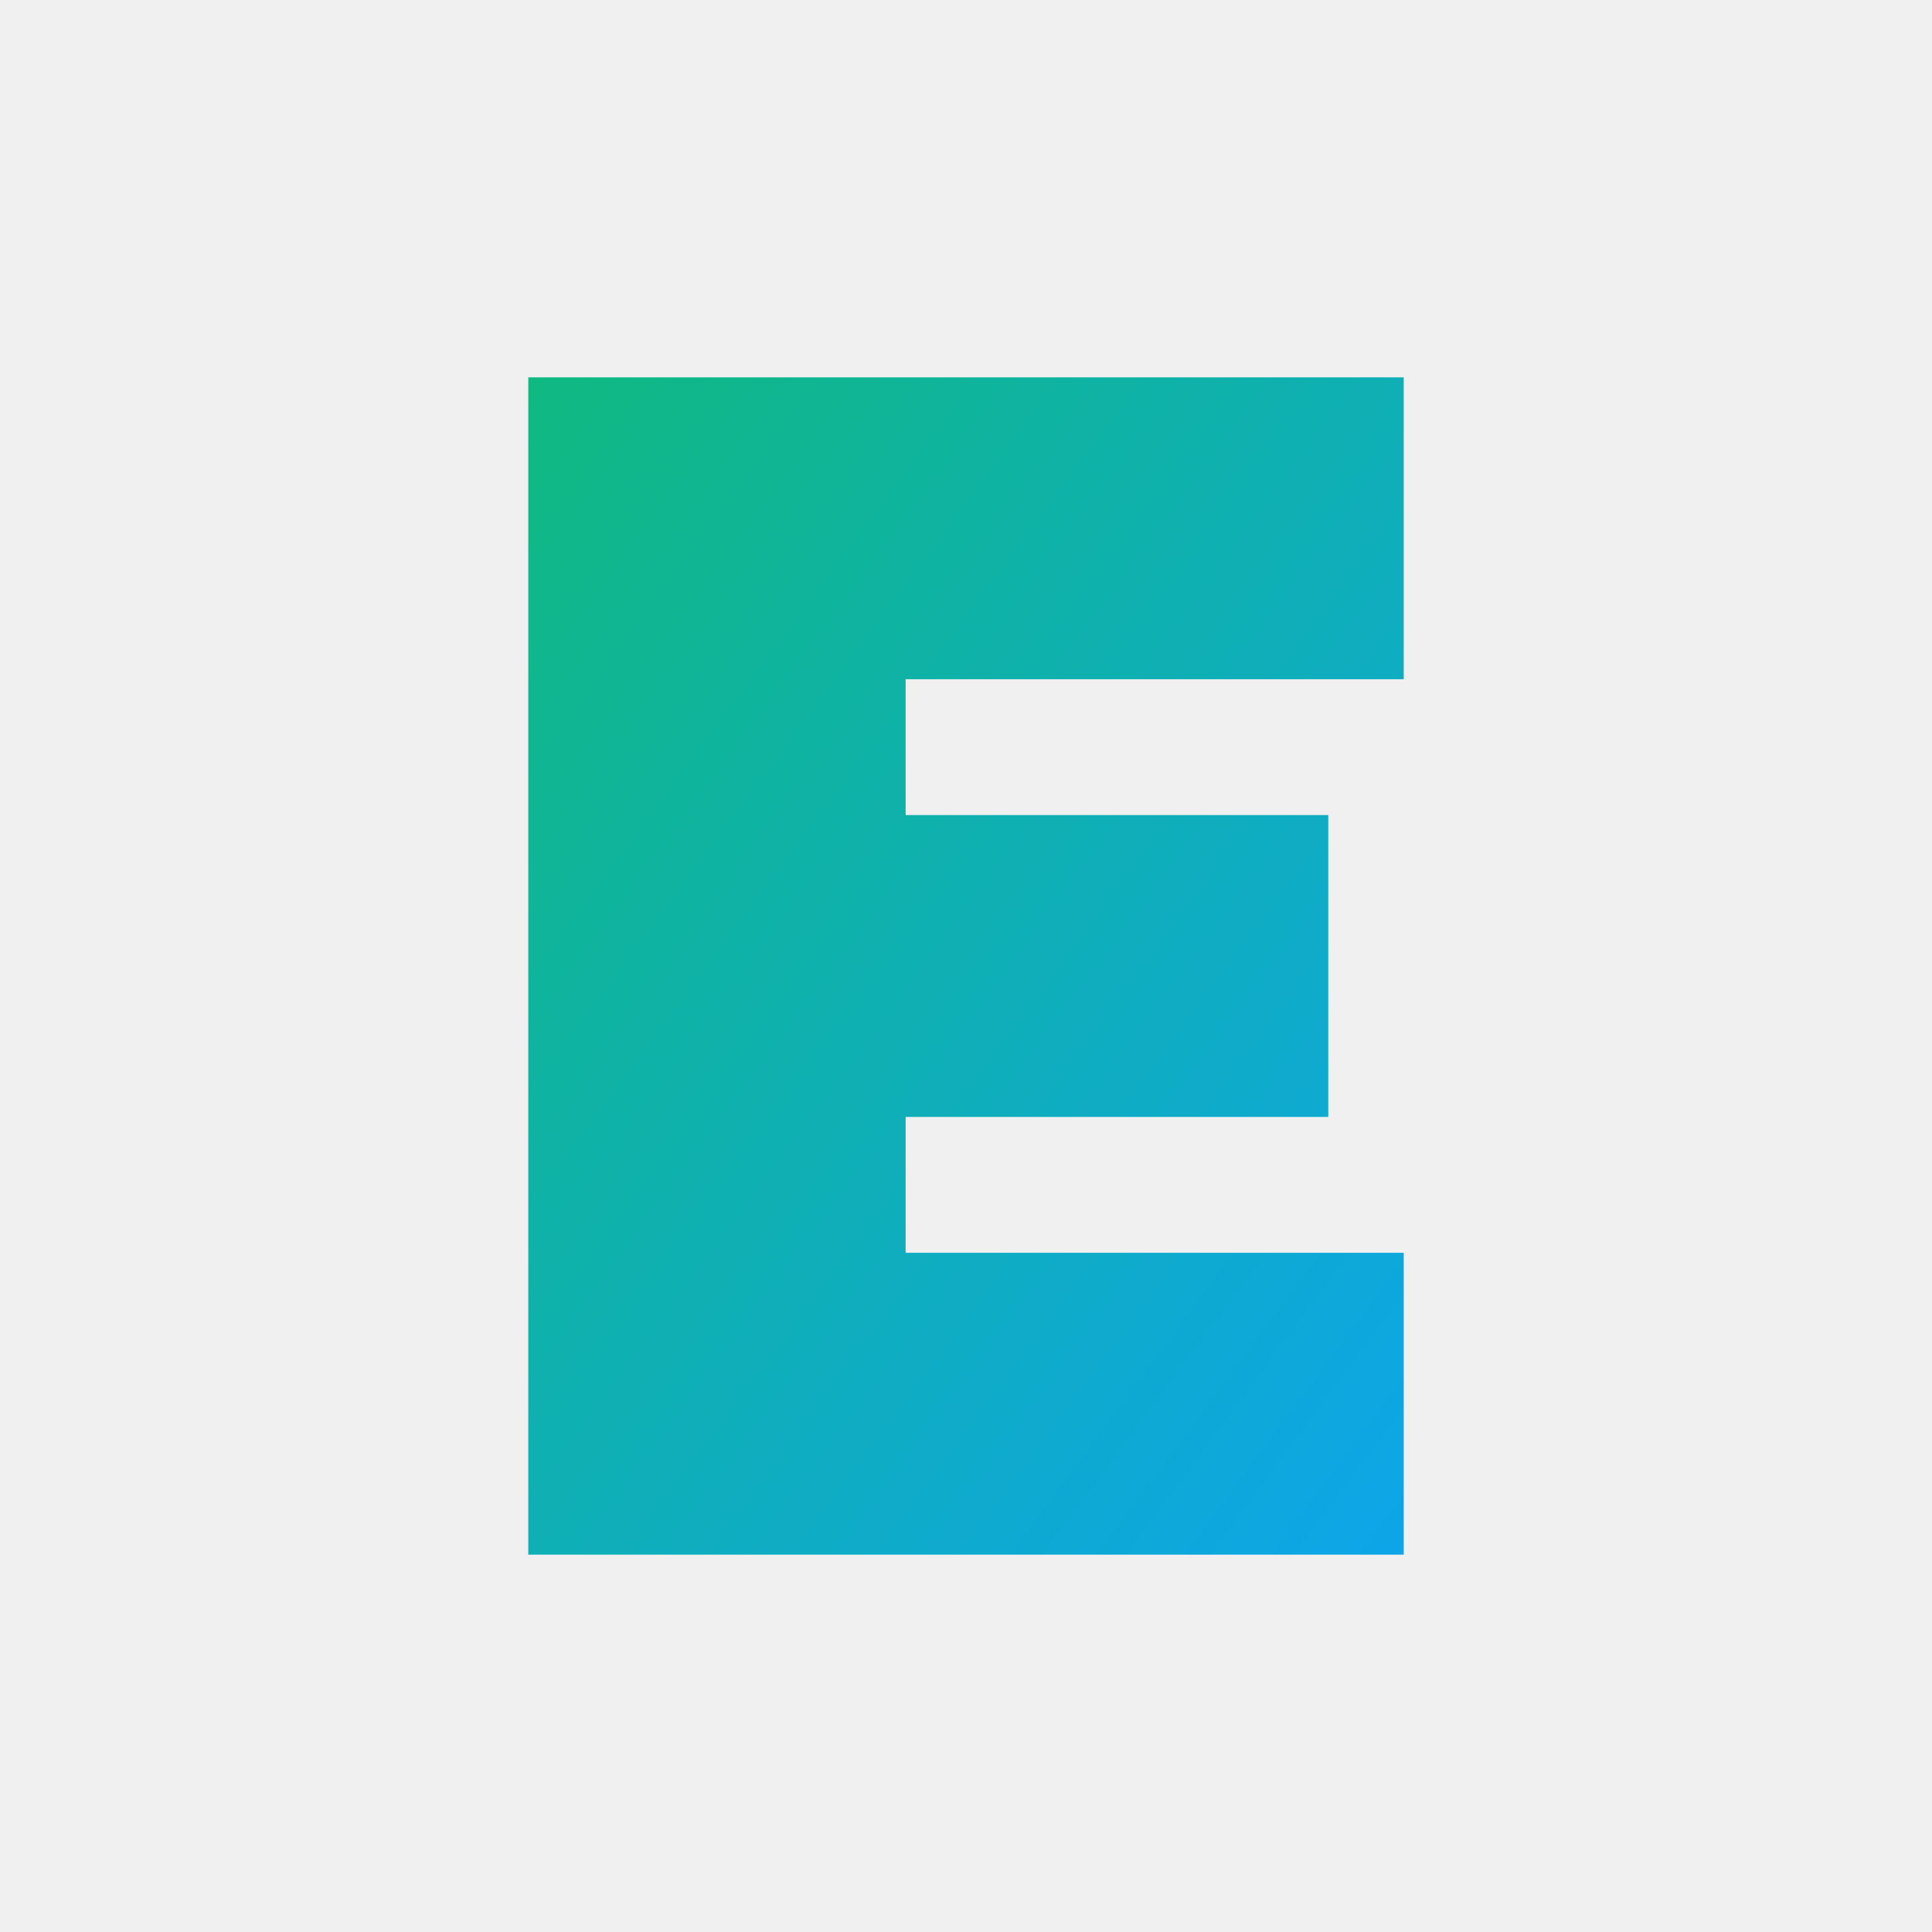
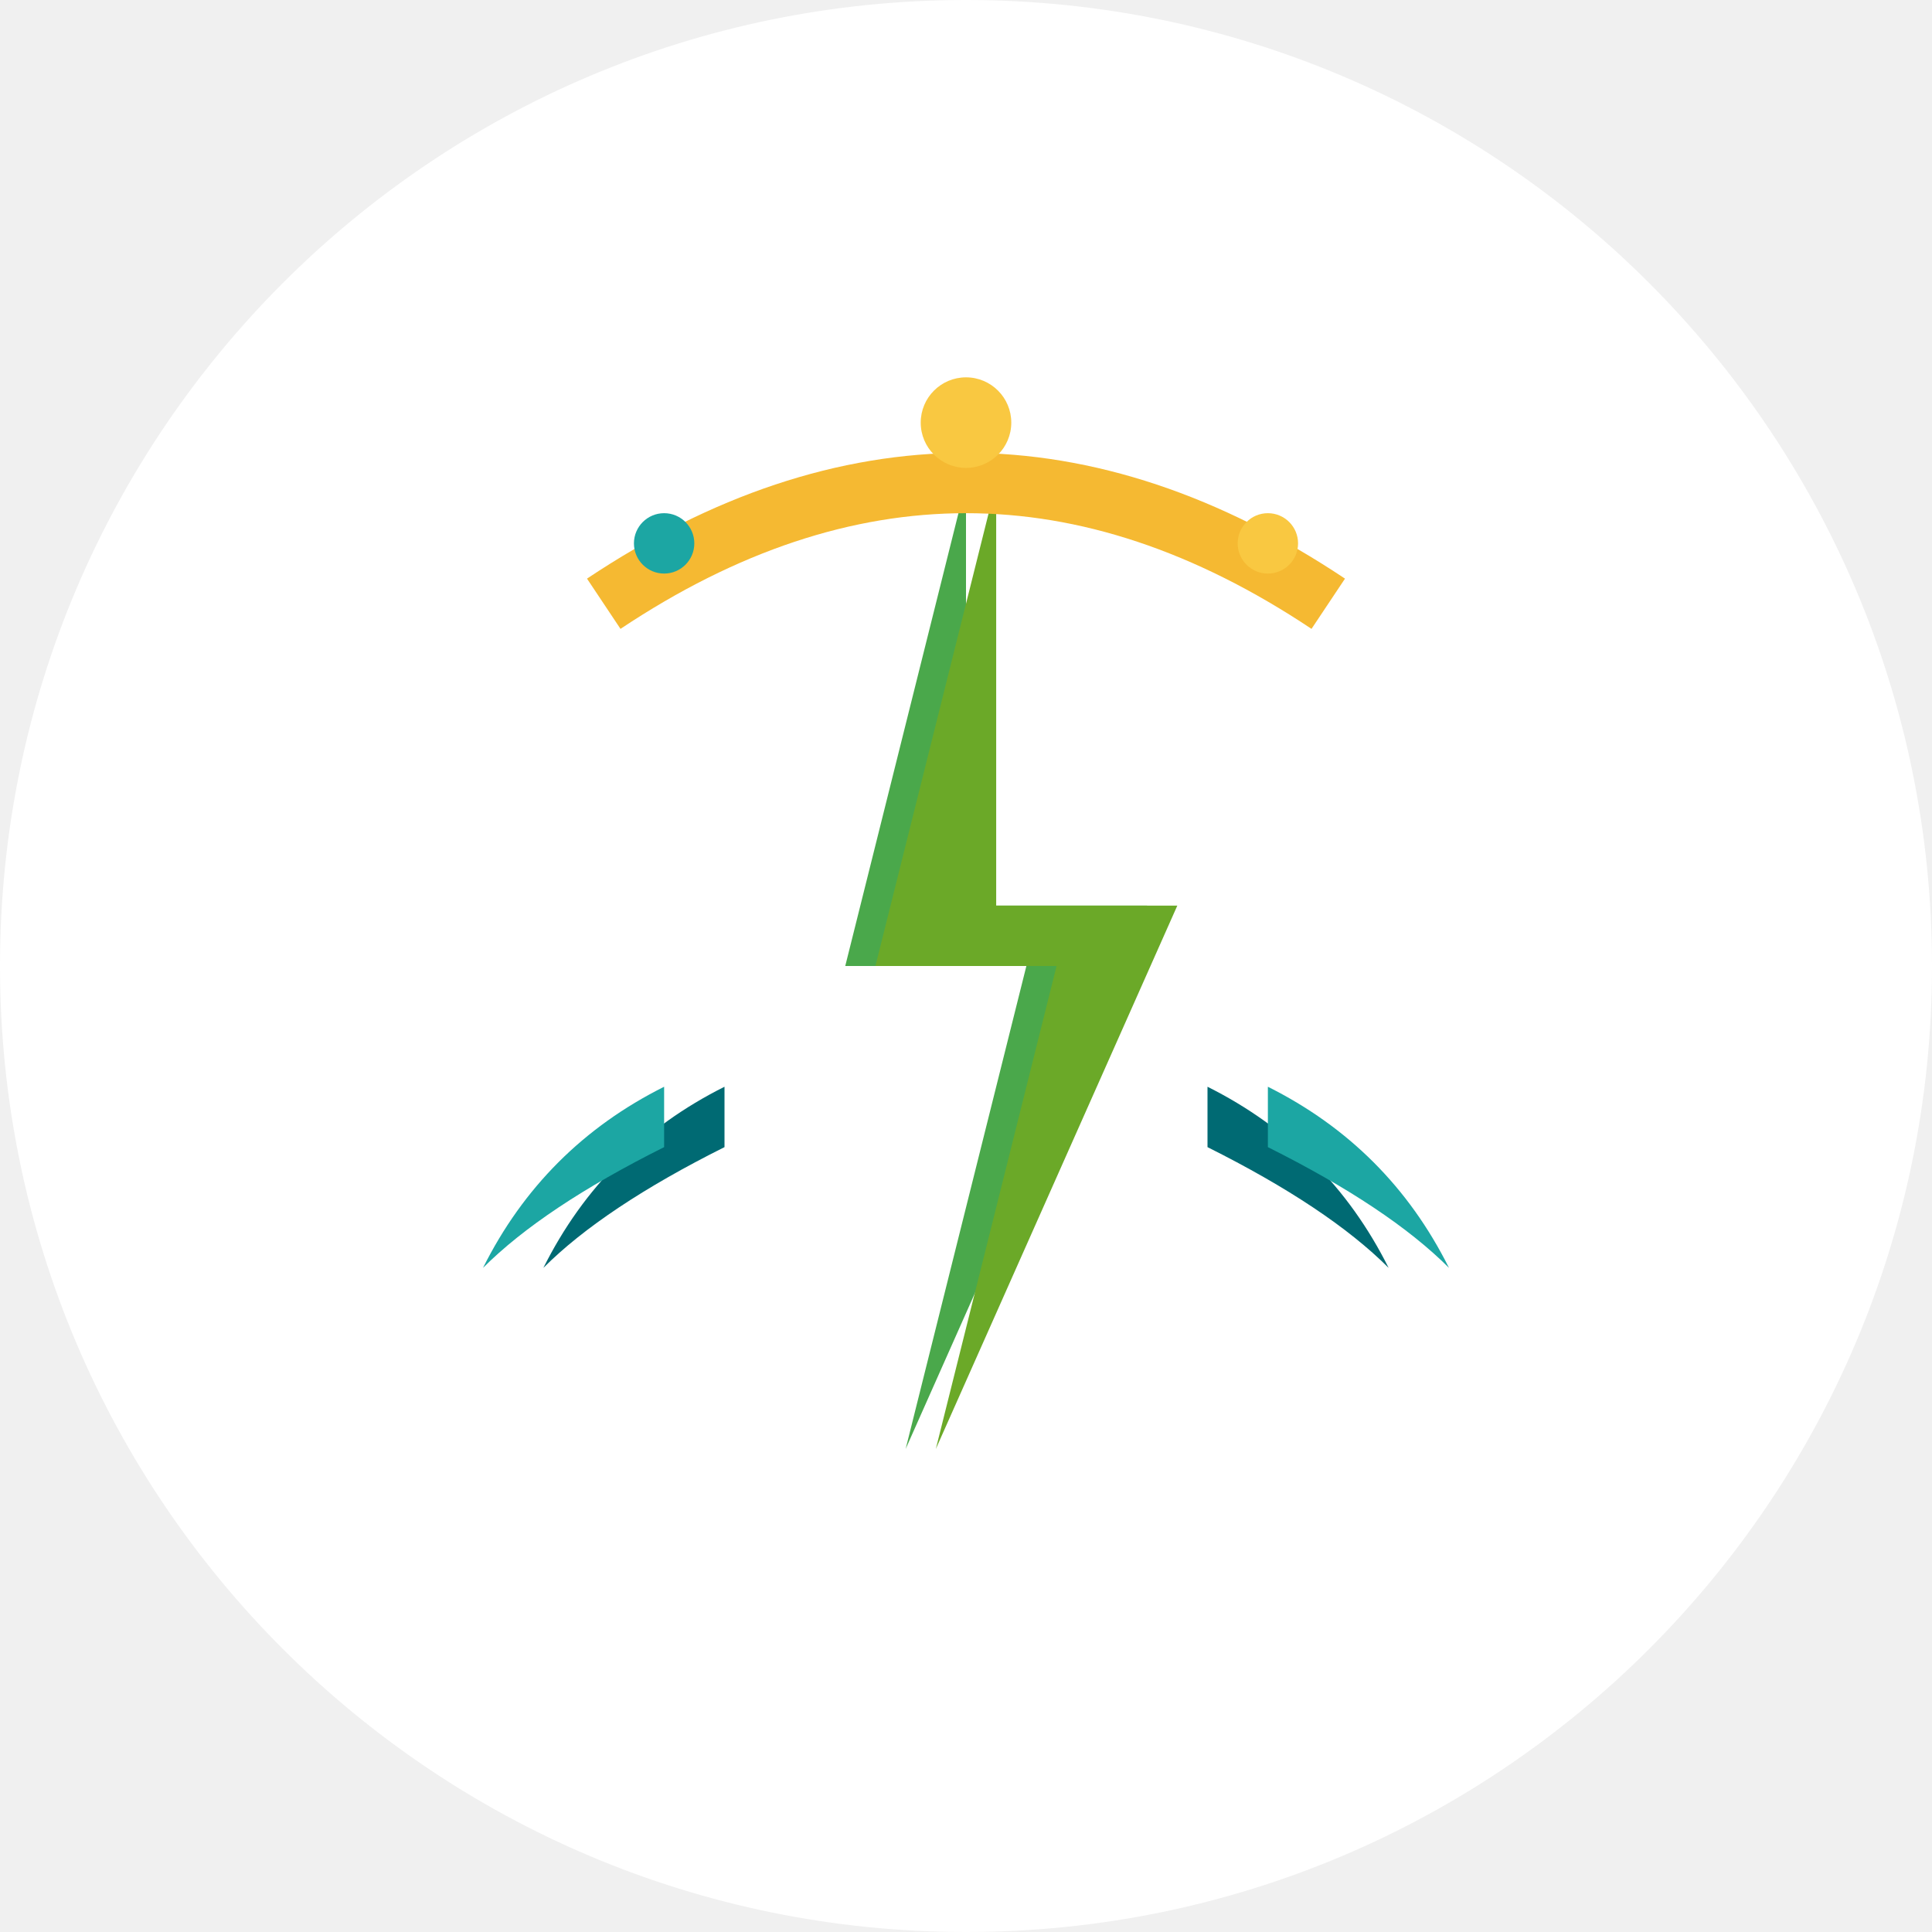
- <svg xmlns="http://www.w3.org/2000/svg" viewBox="0 0 256 256">
-   <defs>
-     <linearGradient id="grad" x1="0%" y1="0%" x2="100%" y2="100%">
-       <stop offset="0%" style="stop-color:#10b981;stop-opacity:1" />
-       <stop offset="100%" style="stop-color:#0ea5e9;stop-opacity:1" />
-     </linearGradient>
-   </defs>
-   <rect width="256" height="256" fill="#ffffff" opacity="0" />
-   <path d="M70 50 L186 50 L186 90 L120 90 L120 108 L176 108 L176 148 L120 148 L120 166 L186 166 L186 206 L70 206 Z" fill="url(#grad)" />
+ <svg xmlns="http://www.w3.org/2000/svg" width="64" height="64" viewBox="0 0 64 64" fill="none">
+   <circle cx="32" cy="32" r="32" fill="white" />
+   <path d="M 24 36 Q 20 38 18 42 Q 20 40 24 38 Z" fill="#006A73" />
+   <path d="M 40 36 Q 44 38 46 42 Q 44 40 40 38 Z" fill="#006A73" />
+   <path d="M 22 36 Q 18 38 16 42 Q 18 40 22 38 Z" fill="#1CA6A3" />
+   <path d="M 42 36 Q 46 38 48 42 Q 46 40 42 38 Z" fill="#1CA6A3" />
+   <path d="M 32 16 L 28 32 L 34 32 L 30 48 L 38 30 L 32 30 Z" fill="#4AA84B" />
+   <path d="M 33 16 L 29 32 L 35 32 L 31 48 L 39 30 L 33 30 Z" fill="#6BA928" />
+   <path d="M 20 20 Q 32 12 44 20" stroke="#F5B932" stroke-width="2" fill="none" />
+   <circle cx="32" cy="14" r="1.5" fill="#F9C841" />
+   <circle cx="22" cy="18" r="1" fill="#1CA6A3" />
+   <circle cx="42" cy="18" r="1" fill="#F9C841" />
</svg>
